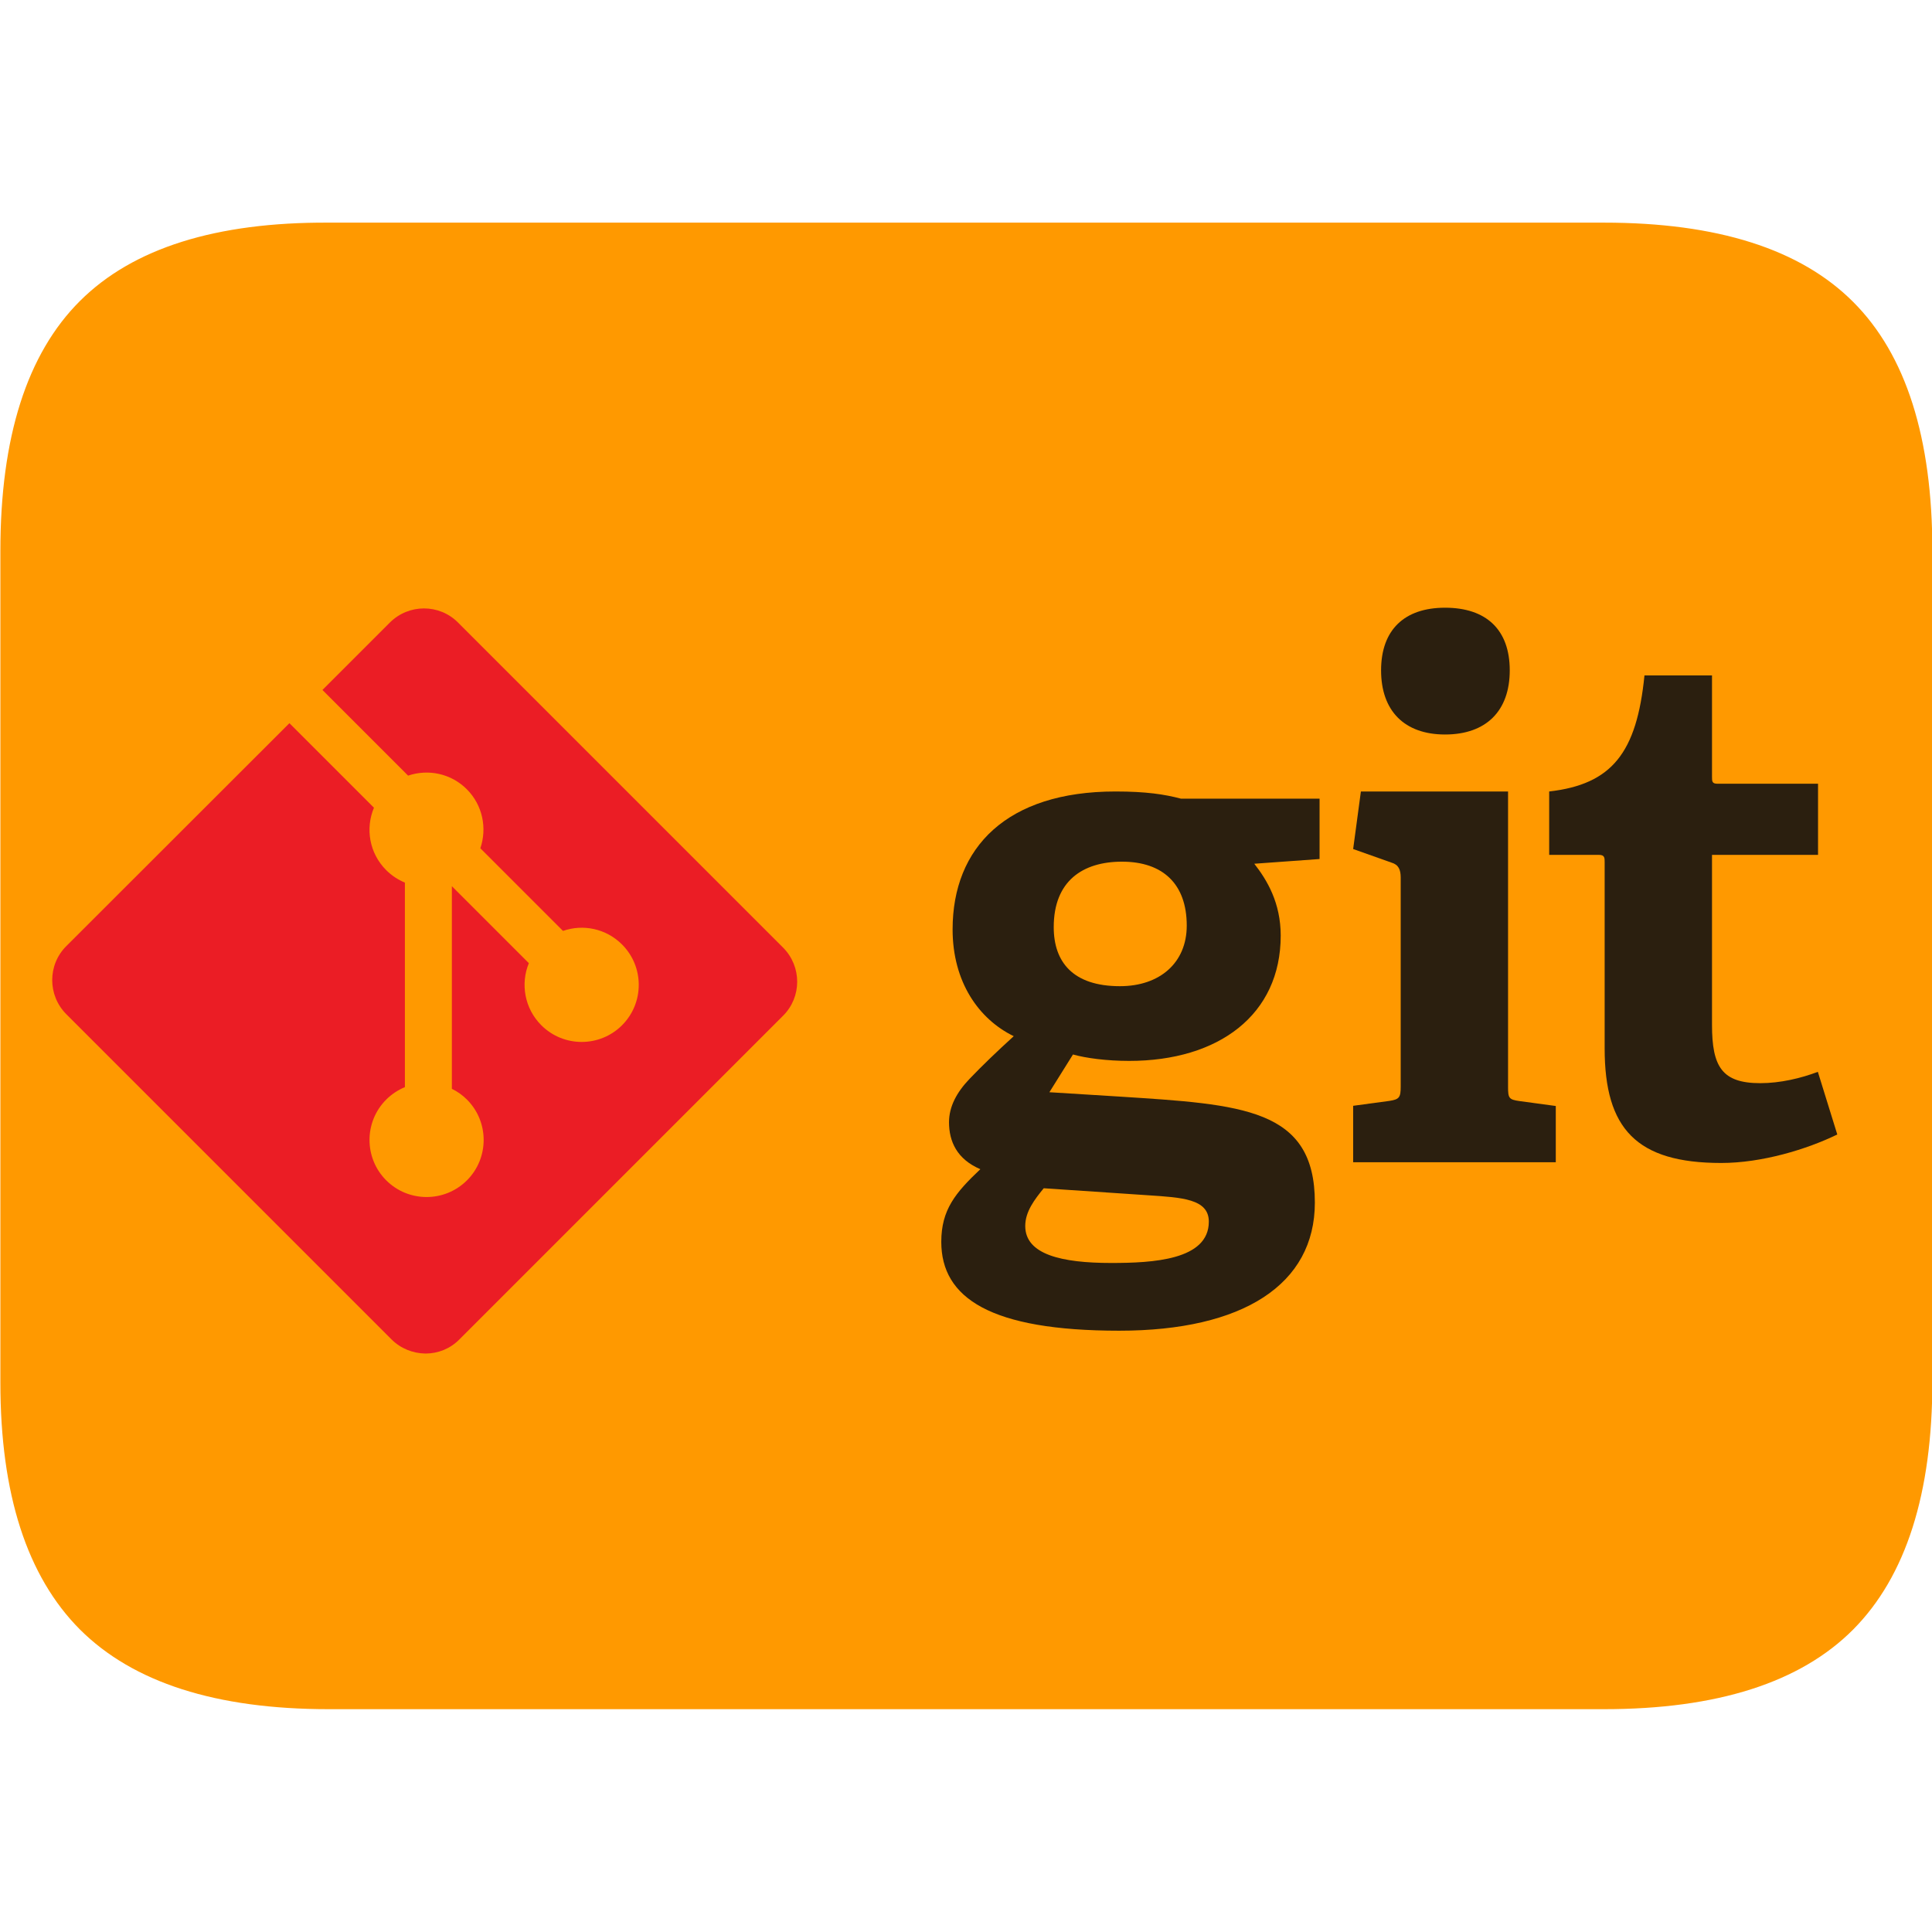
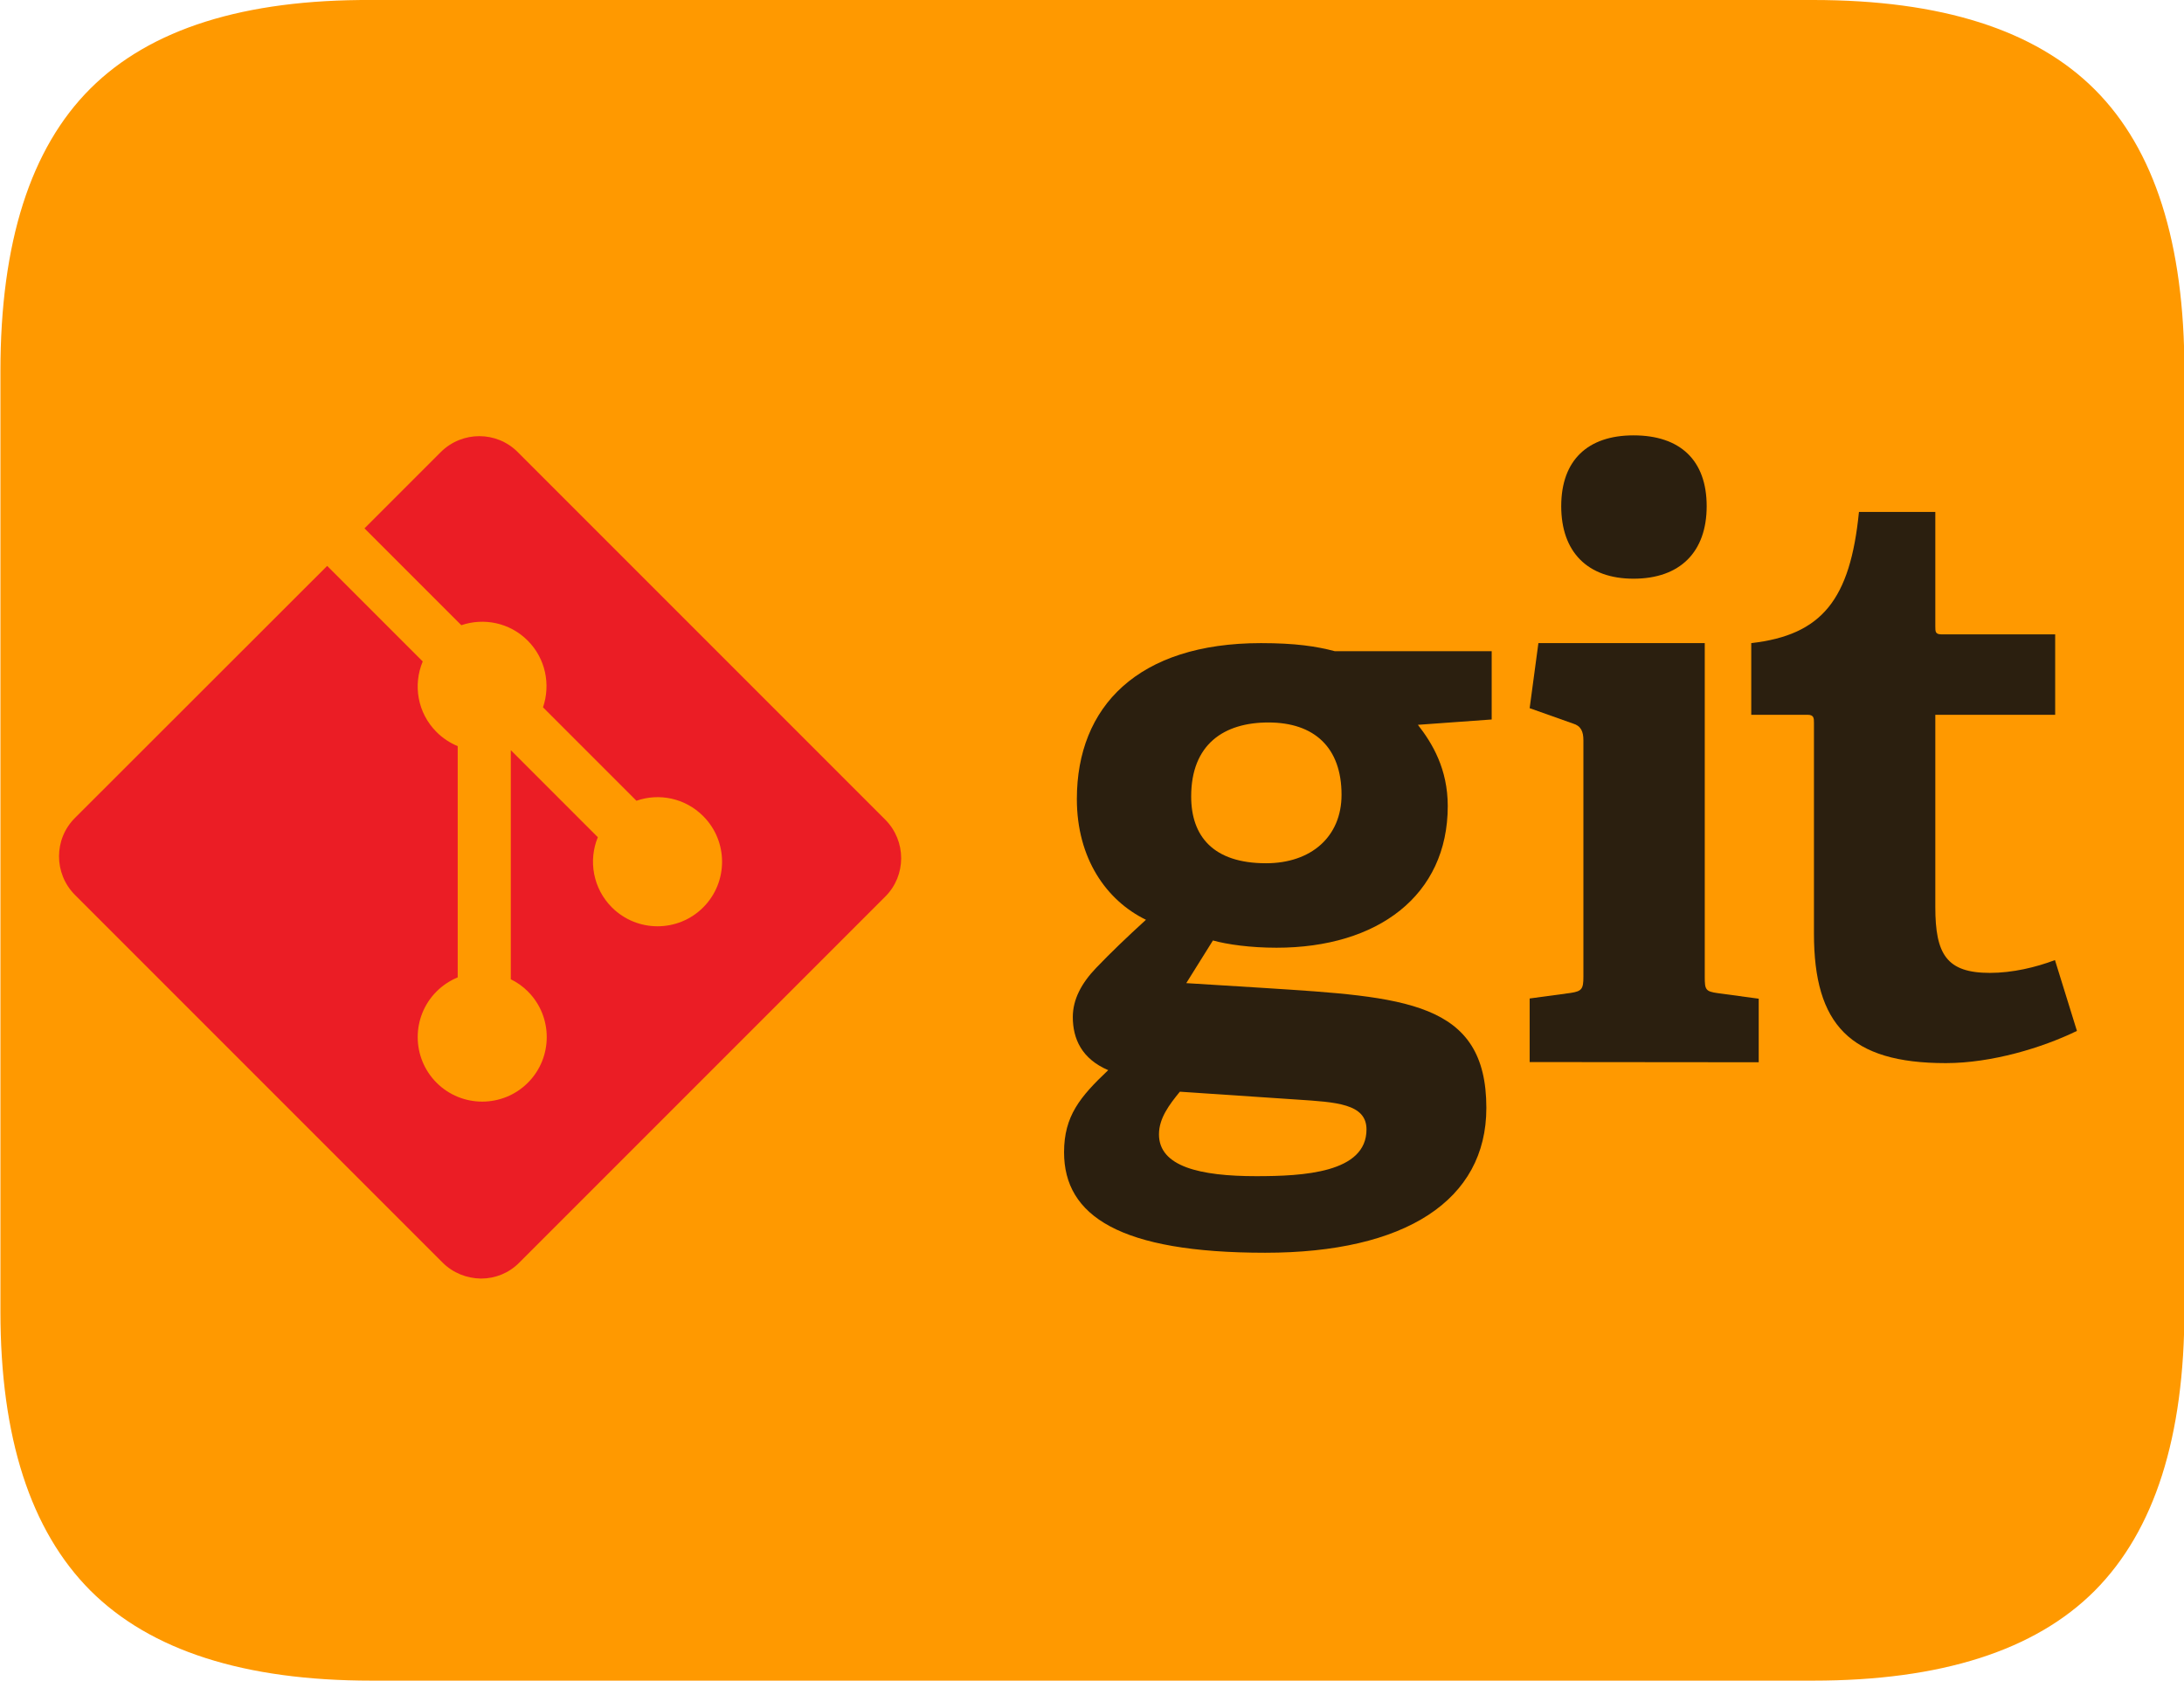
- <svg xmlns="http://www.w3.org/2000/svg" version="1.1" id="Laag_1" x="0px" y="0px" viewBox="0 0 1024 1024" style="enable-background:new 0 0 1024 1024;" xml:space="preserve">
+ <svg xmlns="http://www.w3.org/2000/svg" version="1.1" id="Laag_1" x="0px" y="0px" viewBox="0 0 1024 787.9" style="enable-background:new 0 0 1024 787.9;" xml:space="preserve">
  <style type="text/css">
	.st0{fill:#FF9900;}
	.st1{fill:#2B1F0F;}
	.st2{fill:#EB1D25;}
</style>
  <g>
    <g>
      <g>
-         <path class="st0" d="M982.2,160c-28-28-72-42-132.1-42H174.2c-59.7-0.3-103.7,13.5-131.8,41.5c-28.1,28-42.2,72.2-42.2,132.5     v440.8c0,59.1,14.1,102.7,42.2,130.9c28.2,28.1,72.1,42.2,131.8,42.2h675.9c60,0,104.1-14.1,132.1-42.2c28-28.2,42-72.1,42-131.8     V292.1C1024.2,232,1010.2,188,982.2,160z" />
+         <path class="st0" d="M982.2,42c-28-28-72-42-132.1-42H174.2C114.5-0.3,70.5,13.5,42.4,41.5S0.2,113.7,0.2,174v440.8     c0,59.1,14.1,102.7,42.2,130.9c28.2,28.1,72.1,42.2,131.8,42.2h675.9c60,0,104.1-14.1,132.1-42.2c28-28.2,42-72.1,42-131.8V174.1     C1024.2,114,1010.2,70,982.2,42z" />
      </g>
    </g>
  </g>
  <g id="surface1">
-     <path class="st1" d="M594.7,456.7c-20.8,0-36.2,10.2-36.2,34.7c0,18.5,10.2,31.3,35.1,31.3c21.1,0,35.4-12.4,35.4-32.1   C629,468.4,616.2,456.7,594.7,456.7z M553.2,629.8c-4.9,6-9.8,12.4-9.8,20c0,15.1,19.2,19.6,45.6,19.6c21.9,0,51.7-1.5,51.7-21.9   c0-12.1-14.3-12.8-32.4-14L553.2,629.8z M664.8,457.8c6.8,8.7,14,20.7,14,38.1c0,41.9-32.8,66.4-80.3,66.4c-12.1,0-23-1.5-29.8-3.4   l-12.5,20l37,2.3c65.2,4.2,103.7,6.1,103.7,56.2c0,43.4-38.1,67.9-103.7,67.9c-68.2,0-94.3-17.3-94.3-47.1c0-17,7.5-26,20.7-38.5   c-12.4-5.3-16.6-14.7-16.6-24.9c0-8.3,4.1-15.9,10.9-23c6.8-7.1,14.3-14.3,23.4-22.6c-18.5-9-32.4-28.7-32.4-56.6   c0-43.4,28.7-73.1,86.3-73.1c16.2,0,26,1.5,34.7,3.8h73.5v32L664.8,457.8" />
-     <path class="st1" d="M765.9,389.3c-21.5,0-33.9-12.5-33.9-34c0-21.5,12.4-33.2,33.9-33.2c21.9,0,34.3,11.7,34.3,33.2   C800.2,376.8,787.7,389.3,765.9,389.3z M717.2,615.9v-29.8l19.2-2.6c5.3-0.8,6-1.9,6-7.6V465.1c0-4.1-1.1-6.8-4.9-7.9l-20.3-7.2   l4.1-30.5h78v156.5c0,6,0.4,6.8,6.1,7.6l19.2,2.6v29.8H717.2" />
-     <path class="st1" d="M973.8,601.3c-16.2,7.9-40,15.1-61.5,15.1c-44.9,0-61.8-18.1-61.8-60.7v-98.8c0-2.2,0-3.8-3-3.8h-26.4v-33.6   c33.2-3.8,46.4-20.4,50.5-61.5h35.8v53.6c0,2.6,0,3.8,3,3.8h53.2v37.7h-56.2v90.1c0,22.2,5.3,30.9,25.6,30.9   c10.6,0,21.5-2.6,30.5-6L973.8,601.3L973.8,601.3" />
-     <path class="st2" d="M415.1,502.3L242.7,329.9c-9.9-9.9-26-9.9-36,0l-35.8,35.8l45.4,45.4c10.6-3.6,22.7-1.2,31.1,7.2   c8.5,8.5,10.8,20.7,7.2,31.3l43.8,43.8c10.6-3.7,22.8-1.3,31.3,7.2c11.8,11.8,11.8,31,0,42.8c-11.8,11.8-31,11.8-42.8,0   c-8.9-8.9-11.1-22-6.6-32.9l-40.8-40.8l0,107.4c2.9,1.4,5.6,3.3,8,5.7c11.8,11.8,11.8,31,0,42.8c-11.8,11.8-31,11.8-42.8,0   c-11.8-11.8-11.8-31,0-42.8c2.9-2.9,6.3-5.1,9.9-6.6V467.8c-3.6-1.5-7-3.7-9.9-6.6c-9-9-11.1-22.1-6.5-33.1l-44.8-44.8L35.1,501.5   c-9.9,9.9-9.9,26,0,36l172.4,172.4c4.9,4.9,11.4,7.4,17.9,7.5h0.2c6.5,0,13-2.5,17.9-7.5l171.6-171.6   C425,528.4,425,512.3,415.1,502.3" />
+     <path class="st1" d="M594.7,338.7c-20.8,0-36.2,10.2-36.2,34.7c0,18.5,10.2,31.3,35.1,31.3c21.1,0,35.4-12.4,35.4-32.1   C629,350.4,616.2,338.7,594.7,338.7z M553.2,511.8c-4.9,6-9.8,12.4-9.8,20c0,15.1,19.2,19.6,45.6,19.6c21.9,0,51.7-1.5,51.7-21.9   c0-12.1-14.3-12.8-32.4-14L553.2,511.8z M664.8,339.8c6.8,8.7,14,20.7,14,38.1c0,41.9-32.8,66.4-80.3,66.4c-12.1,0-23-1.5-29.8-3.4   l-12.5,20l37,2.3c65.2,4.2,103.7,6.1,103.7,56.2c0,43.4-38.1,67.9-103.7,67.9c-68.2,0-94.3-17.3-94.3-47.1c0-17,7.5-26,20.7-38.5   c-12.4-5.3-16.6-14.7-16.6-24.9c0-8.3,4.1-15.9,10.9-23s14.3-14.3,23.4-22.6c-18.5-9-32.4-28.7-32.4-56.6   c0-43.4,28.7-73.1,86.3-73.1c16.2,0,26,1.5,34.7,3.8h73.5v32L664.8,339.8" />
+     <path class="st1" d="M765.9,271.3c-21.5,0-33.9-12.5-33.9-34s12.4-33.2,33.9-33.2c21.9,0,34.3,11.7,34.3,33.2   S787.7,271.3,765.9,271.3z M717.2,497.9v-29.8l19.2-2.6c5.3-0.8,6-1.9,6-7.6V347.1c0-4.1-1.1-6.8-4.9-7.9l-20.3-7.2l4.1-30.5h78   V458c0,6,0.4,6.8,6.1,7.6l19.2,2.6V498L717.2,497.9" />
+     <path class="st1" d="M973.8,483.3c-16.2,7.9-40,15.1-61.5,15.1c-44.9,0-61.8-18.1-61.8-60.7v-98.8c0-2.2,0-3.8-3-3.8h-26.4v-33.6   c33.2-3.8,46.4-20.4,50.5-61.5h35.8v53.6c0,2.6,0,3.8,3,3.8h53.2v37.7h-56.2v90.1c0,22.2,5.3,30.9,25.6,30.9   c10.6,0,21.5-2.6,30.5-6L973.8,483.3L973.8,483.3" />
+     <path class="st2" d="M415.1,384.3L242.7,211.9c-9.9-9.9-26-9.9-36,0l-35.8,35.8l45.4,45.4c10.6-3.6,22.7-1.2,31.1,7.2   c8.5,8.5,10.8,20.7,7.2,31.3l43.8,43.8c10.6-3.7,22.8-1.3,31.3,7.2c11.8,11.8,11.8,31,0,42.8s-31,11.8-42.8,0   c-8.9-8.9-11.1-22-6.6-32.9l-40.8-40.8v107.4c2.9,1.4,5.6,3.3,8,5.7c11.8,11.8,11.8,31,0,42.8c-11.8,11.8-31,11.8-42.8,0   c-11.8-11.8-11.8-31,0-42.8c2.9-2.9,6.3-5.1,9.9-6.6V349.8c-3.6-1.5-7-3.7-9.9-6.6c-9-9-11.1-22.1-6.5-33.1l-44.8-44.8L35.1,383.5   c-9.9,9.9-9.9,26,0,36l172.4,172.4c4.9,4.9,11.4,7.4,17.9,7.5h0.2c6.5,0,13-2.5,17.9-7.5l171.6-171.6   C425,410.4,425,394.3,415.1,384.3" />
  </g>
</svg>
